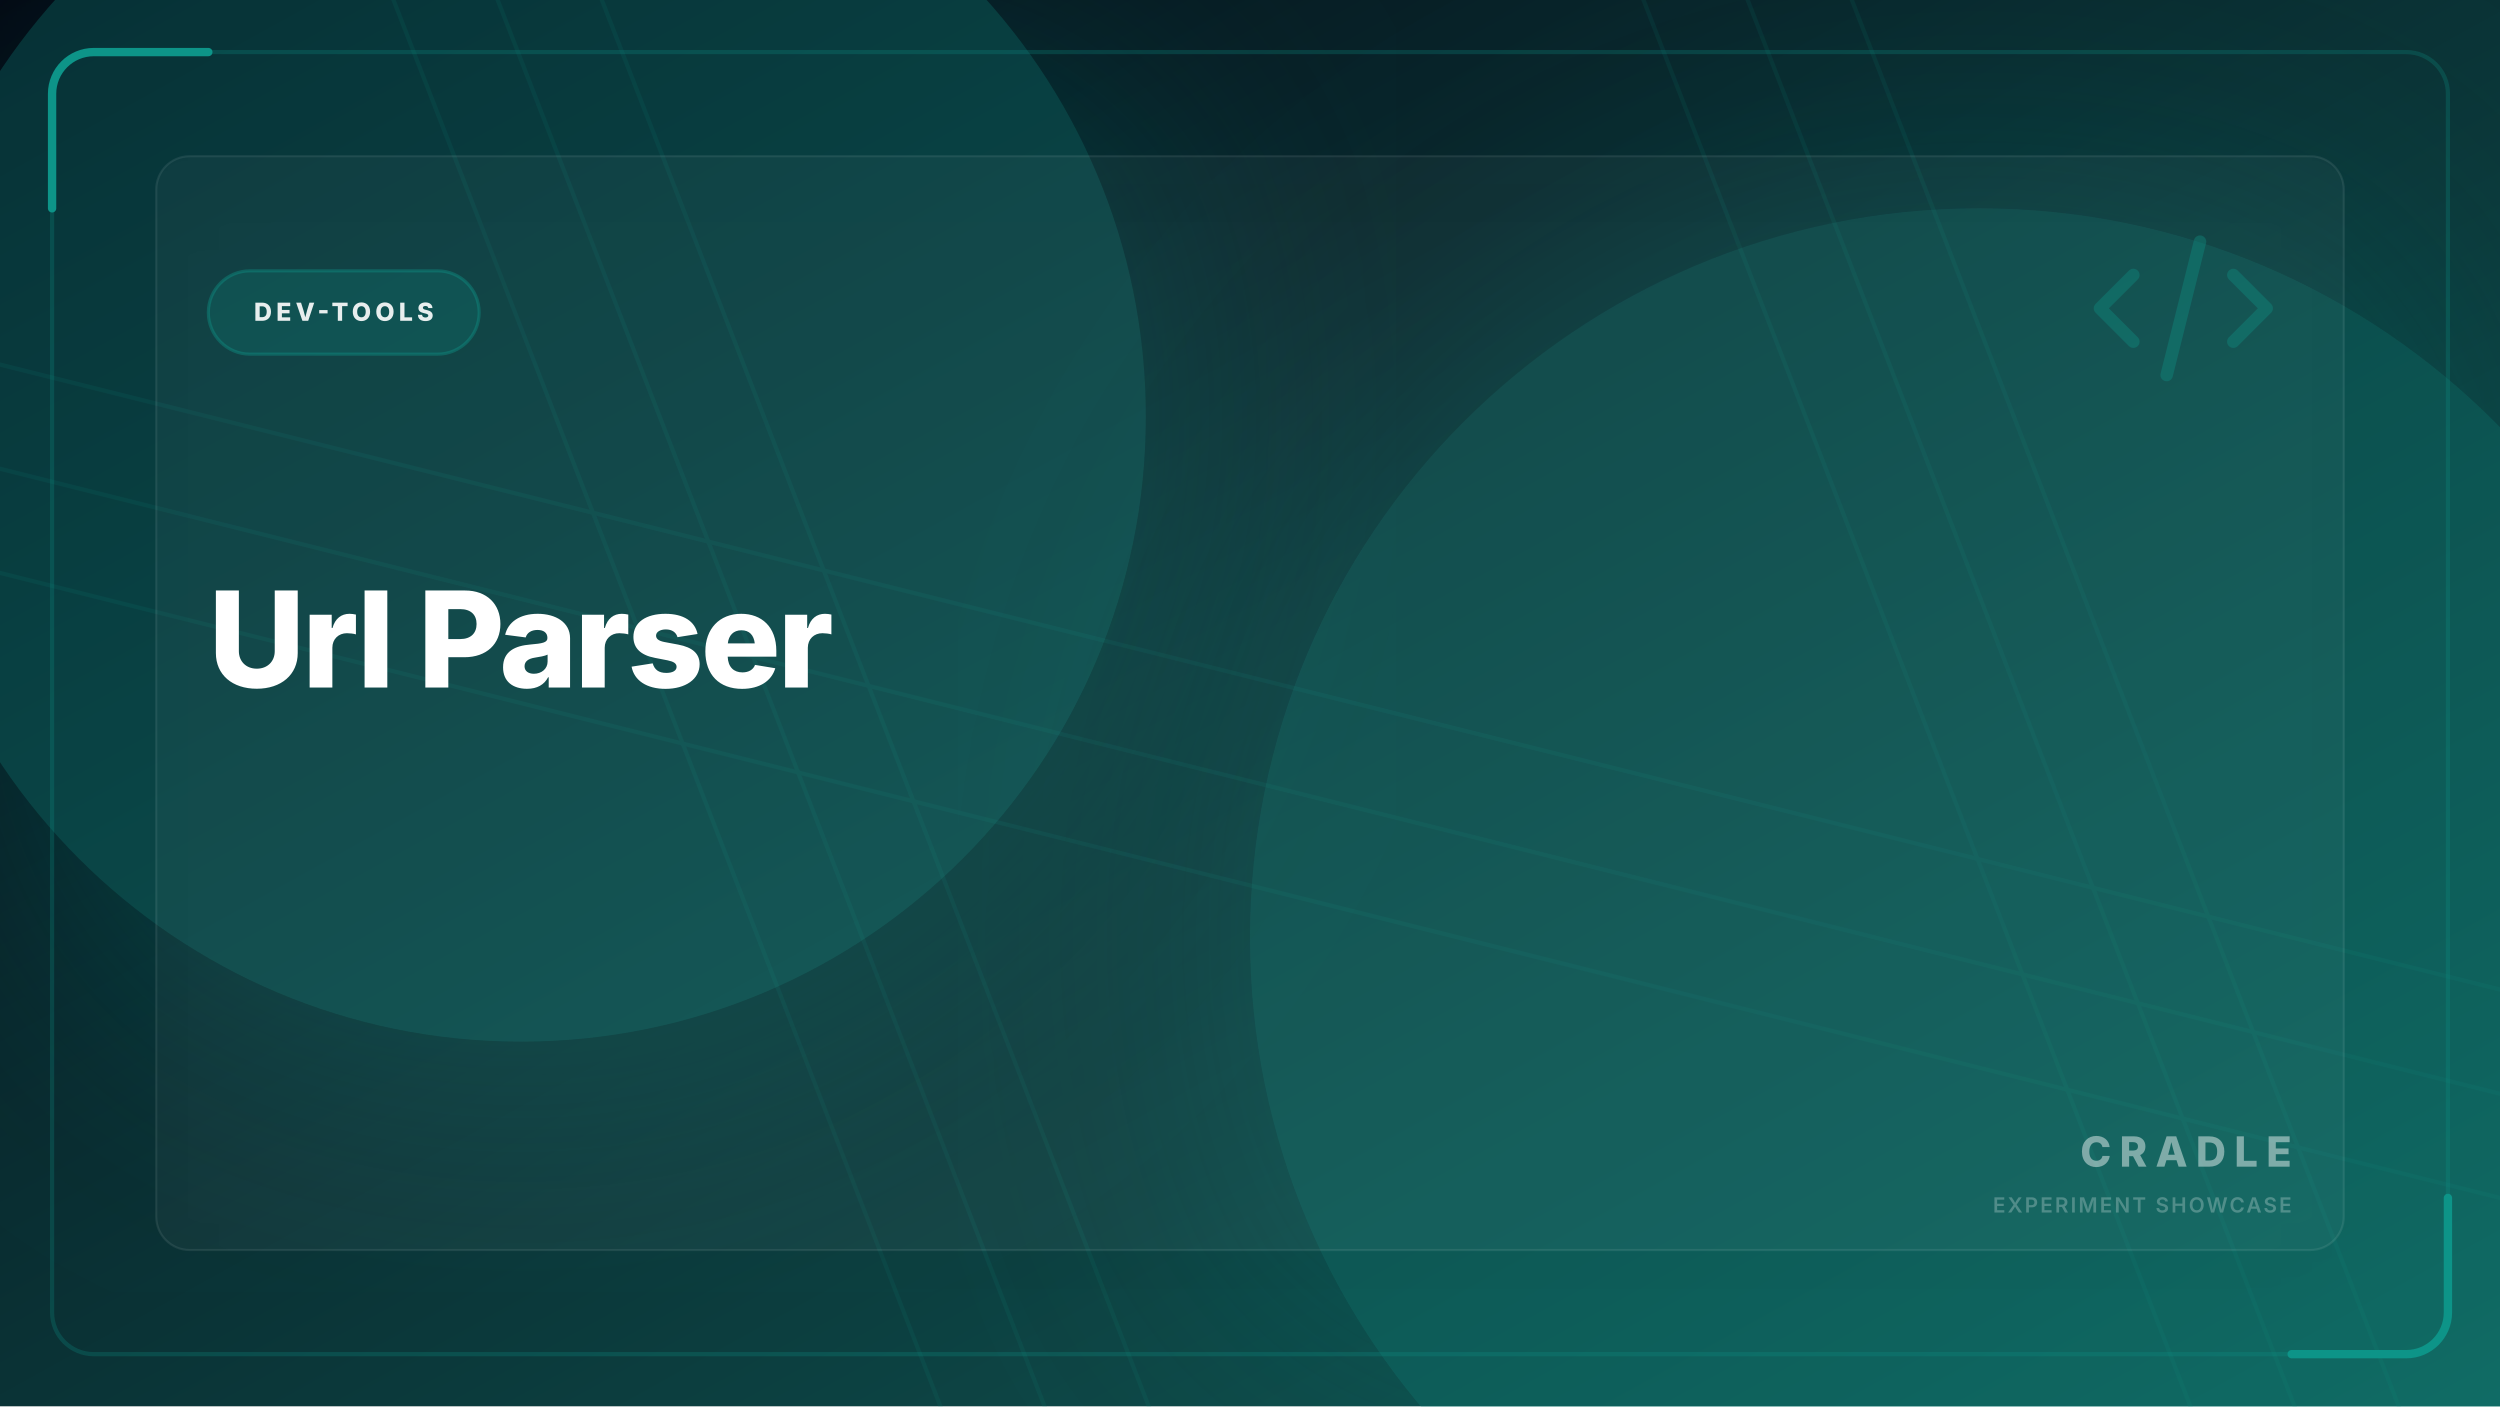
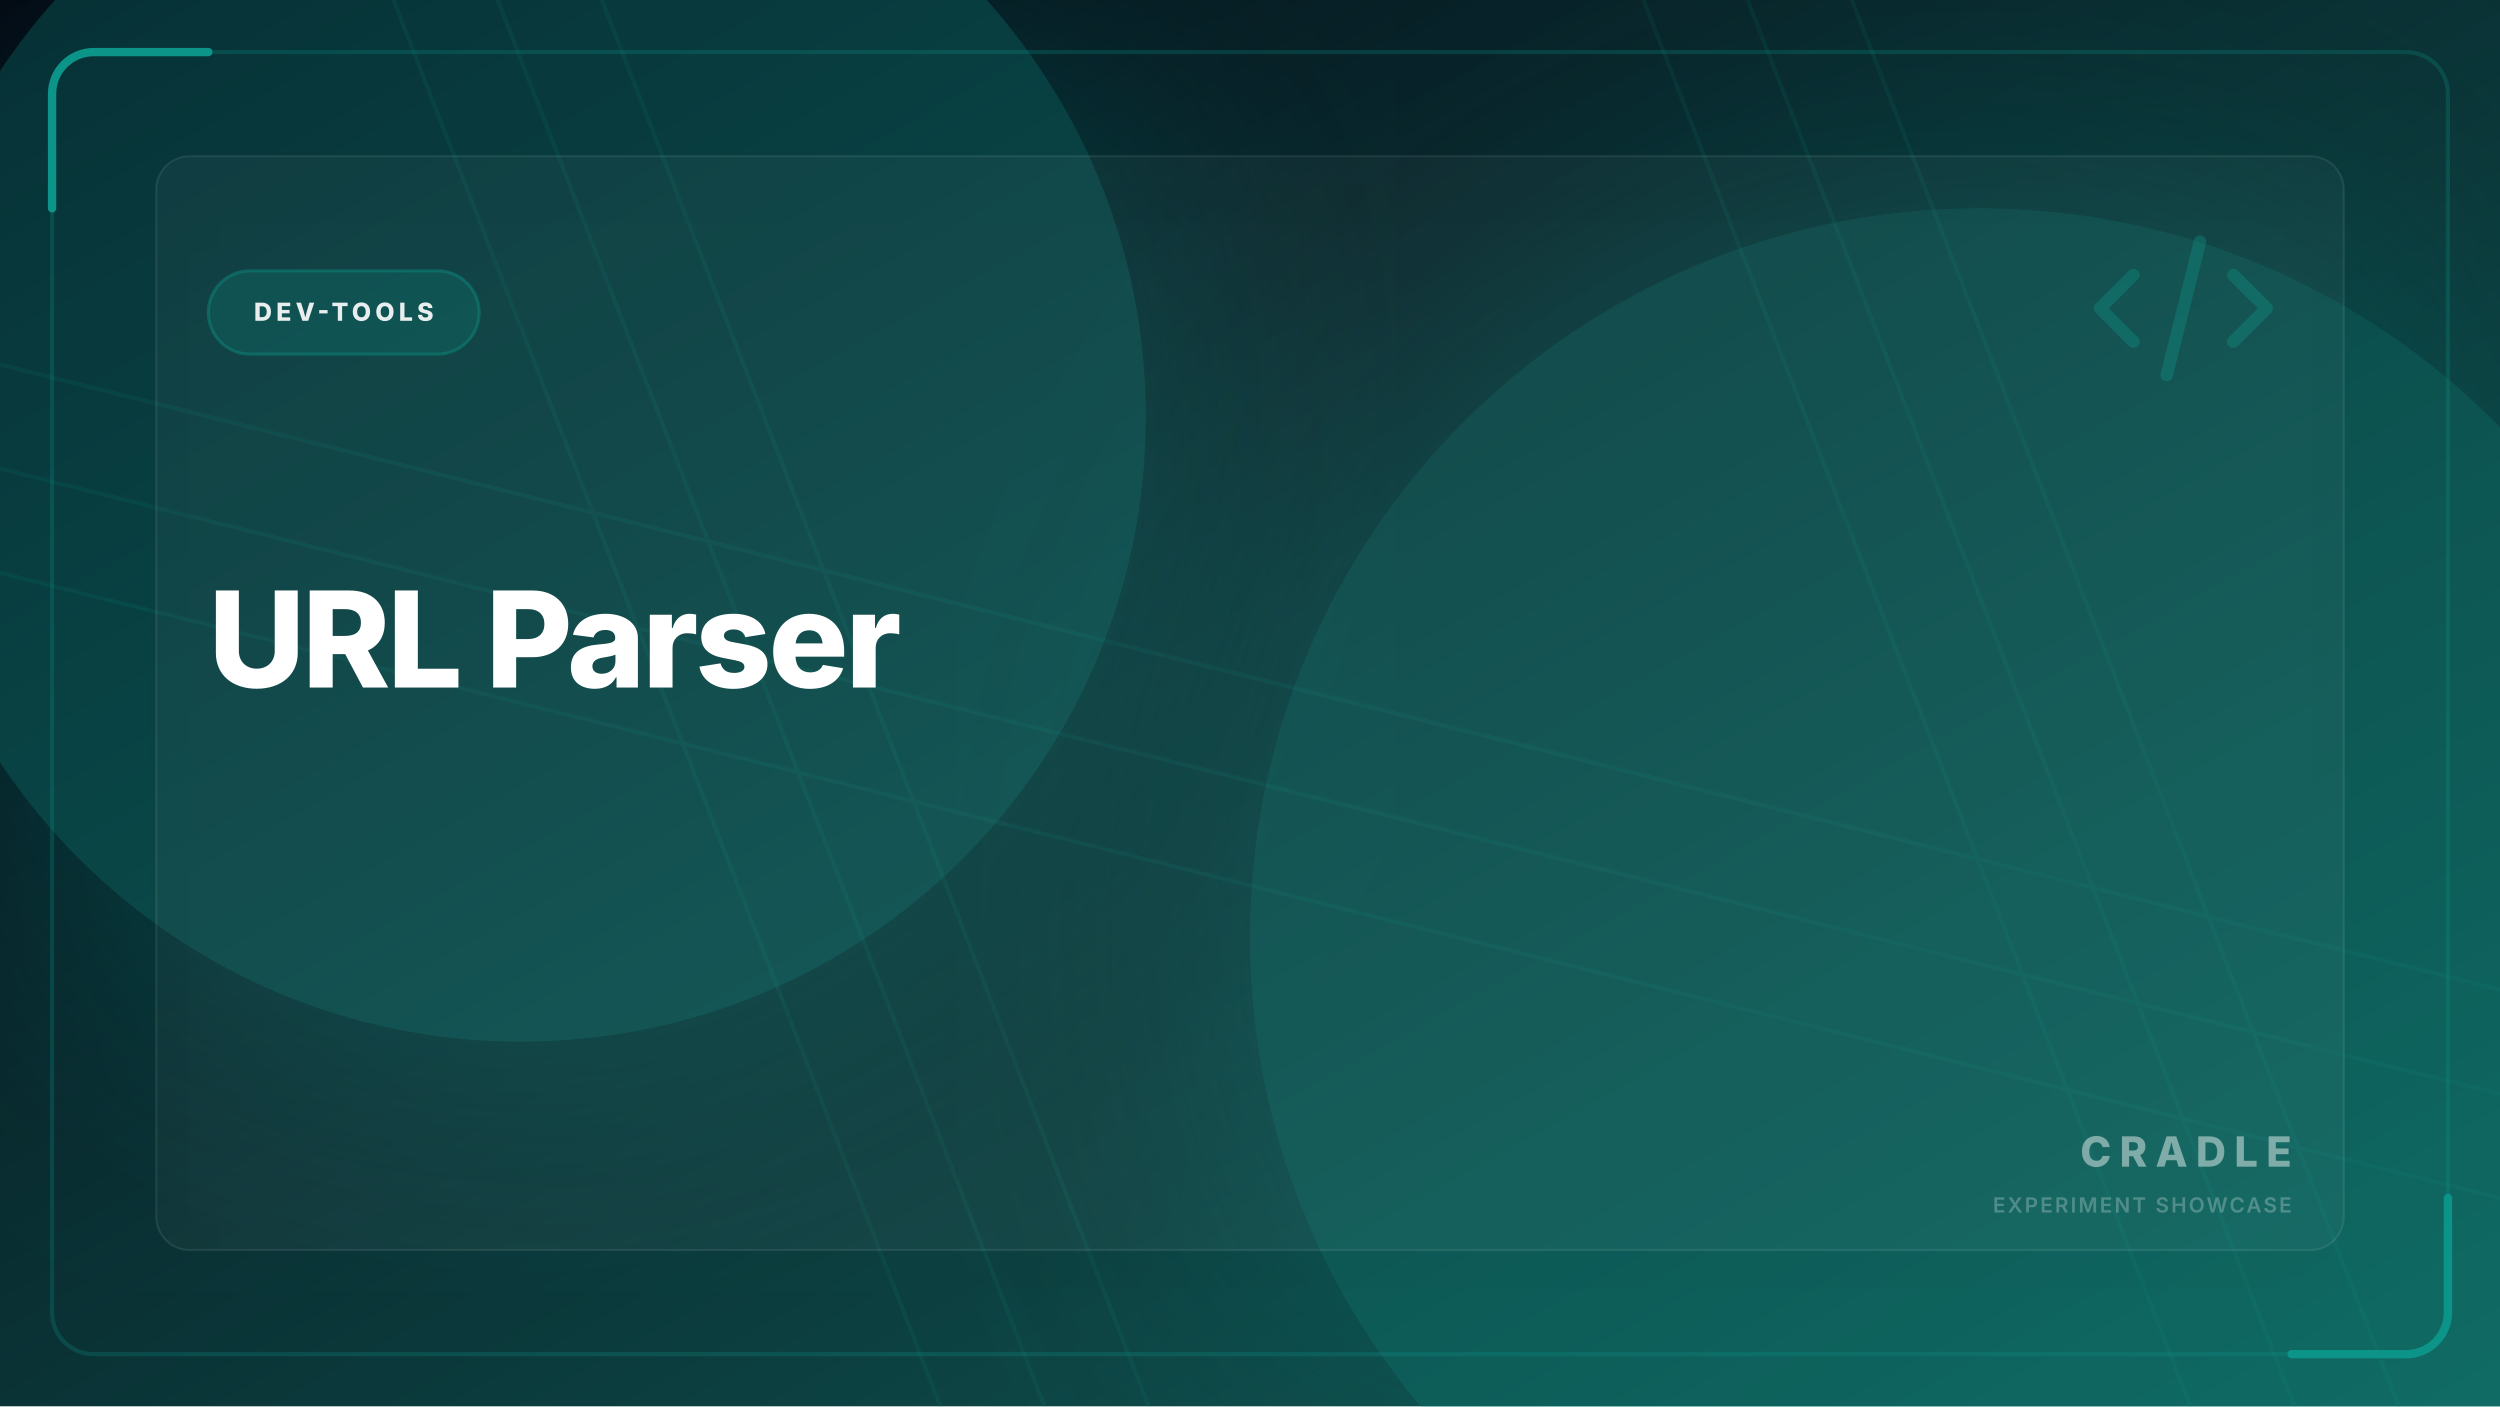
<svg xmlns="http://www.w3.org/2000/svg" viewBox="0 0 1200 675" width="100%" height="100%">
  <defs>
    <linearGradient id="bgGrad" x1="0%" y1="0%" x2="100%" y2="100%">
      <stop offset="0%" stop-color="#030712" />
      <stop offset="100%" stop-color="#115e59" />
    </linearGradient>
    <filter id="auroraGlow" x="-20%" y="-20%" width="140%" height="140%">
      <feGaussianBlur stdDeviation="80" result="blur" />
      <feComposite in="SourceGraphic" in2="blur" operator="over" />
    </filter>
    <filter id="cardShadow" x="-10%" y="-10%" width="120%" height="120%">
      <feDropShadow dx="0" dy="16" stdDeviation="24" flood-color="#000000" flood-opacity="0.45" />
    </filter>
  </defs>
  <rect width="1200" height="675" rx="0" fill="url(#bgGrad)" />
  <circle cx="250" cy="200" r="300" fill="#0d9488" opacity="0.3" filter="url(#auroraGlow)" />
  <circle cx="950" cy="450" r="350" fill="#0d9488" opacity="0.25" filter="url(#auroraGlow)" />
  <g opacity="0.1" fill="none" stroke="#0d9488" stroke-width="2">
    <path d="M -100,200 L 1300,550 M -100,250 L 1300,600 M -100,150 L 1300,500" />
    <path d="M 200,-100 L 550,800 M 250,-100 L 600,800 M 150,-100 L 500,800" />
    <path d="M 800,-100 L 1150,800 M 850,-100 L 1200,800 M 750,-100 L 1100,800" />
  </g>
  <rect x="25" y="25" width="1150" height="625" rx="20" fill="none" stroke="#0d9488" stroke-opacity="0.25" stroke-width="2" />
  <path d="M 25 100 L 25 45 A 20 20 0 0 1 45 25 L 100 25" fill="none" stroke="#0d9488" stroke-width="4" stroke-linecap="round" />
  <path d="M 1175 575 L 1175 630 A 20 20 0 0 1 1155 650 L 1100 650" fill="none" stroke="#0d9488" stroke-width="4" stroke-linecap="round" />
  <rect x="75" y="75" width="1050" height="525" rx="16" fill="#ffffff" fill-opacity="0.03" stroke="#ffffff" stroke-opacity="0.08" stroke-width="1" filter="url(#cardShadow)" />
  <g transform="translate(1000, 100) scale(4)" stroke="#0d9488" fill="none" opacity="0.35">
    <path stroke-linecap="round" stroke-linejoin="round" stroke-width="1.5" d="M10 20l4-16m4 4l4 4-4 4M6 16l-4-4 4-4" />
  </g>
  <g transform="translate(100, 130)">
    <rect width="130" height="40" rx="20" fill="#0d9488" fill-opacity="0.2" stroke="#0d9488" stroke-opacity="0.4" stroke-width="1.5" />
    <text x="65" y="24" font-family="'Space Grotesk', Inter, system-ui, sans-serif" font-size="12" font-weight="800" fill="#ffffff" fill-opacity="0.9" letter-spacing="2" text-anchor="middle">DEV-TOOLS</text>
  </g>
-   <text x="100" y="330" font-family="'Space Grotesk', Inter, system-ui, sans-serif" font-size="64" font-weight="800" fill="#ffffff" letter-spacing="-1.5">Url Parser</text>
+   <text x="100" y="330" font-family="'Space Grotesk', Inter, system-ui, sans-serif" font-size="64" font-weight="800" fill="#ffffff" letter-spacing="-1.5">URL Parser</text>
  <g transform="translate(1100, 560)" text-anchor="end">
    <text font-family="'Space Grotesk', Inter, system-ui, sans-serif" font-size="20" font-weight="800" fill="#ffffff" fill-opacity="0.45" letter-spacing="4">CRADLE</text>
    <text y="22" font-family="'Space Grotesk', Inter, system-ui, sans-serif" font-size="10" font-weight="600" fill="#ffffff" fill-opacity="0.25" letter-spacing="1">EXPERIMENT SHOWCASE</text>
  </g>
</svg>
